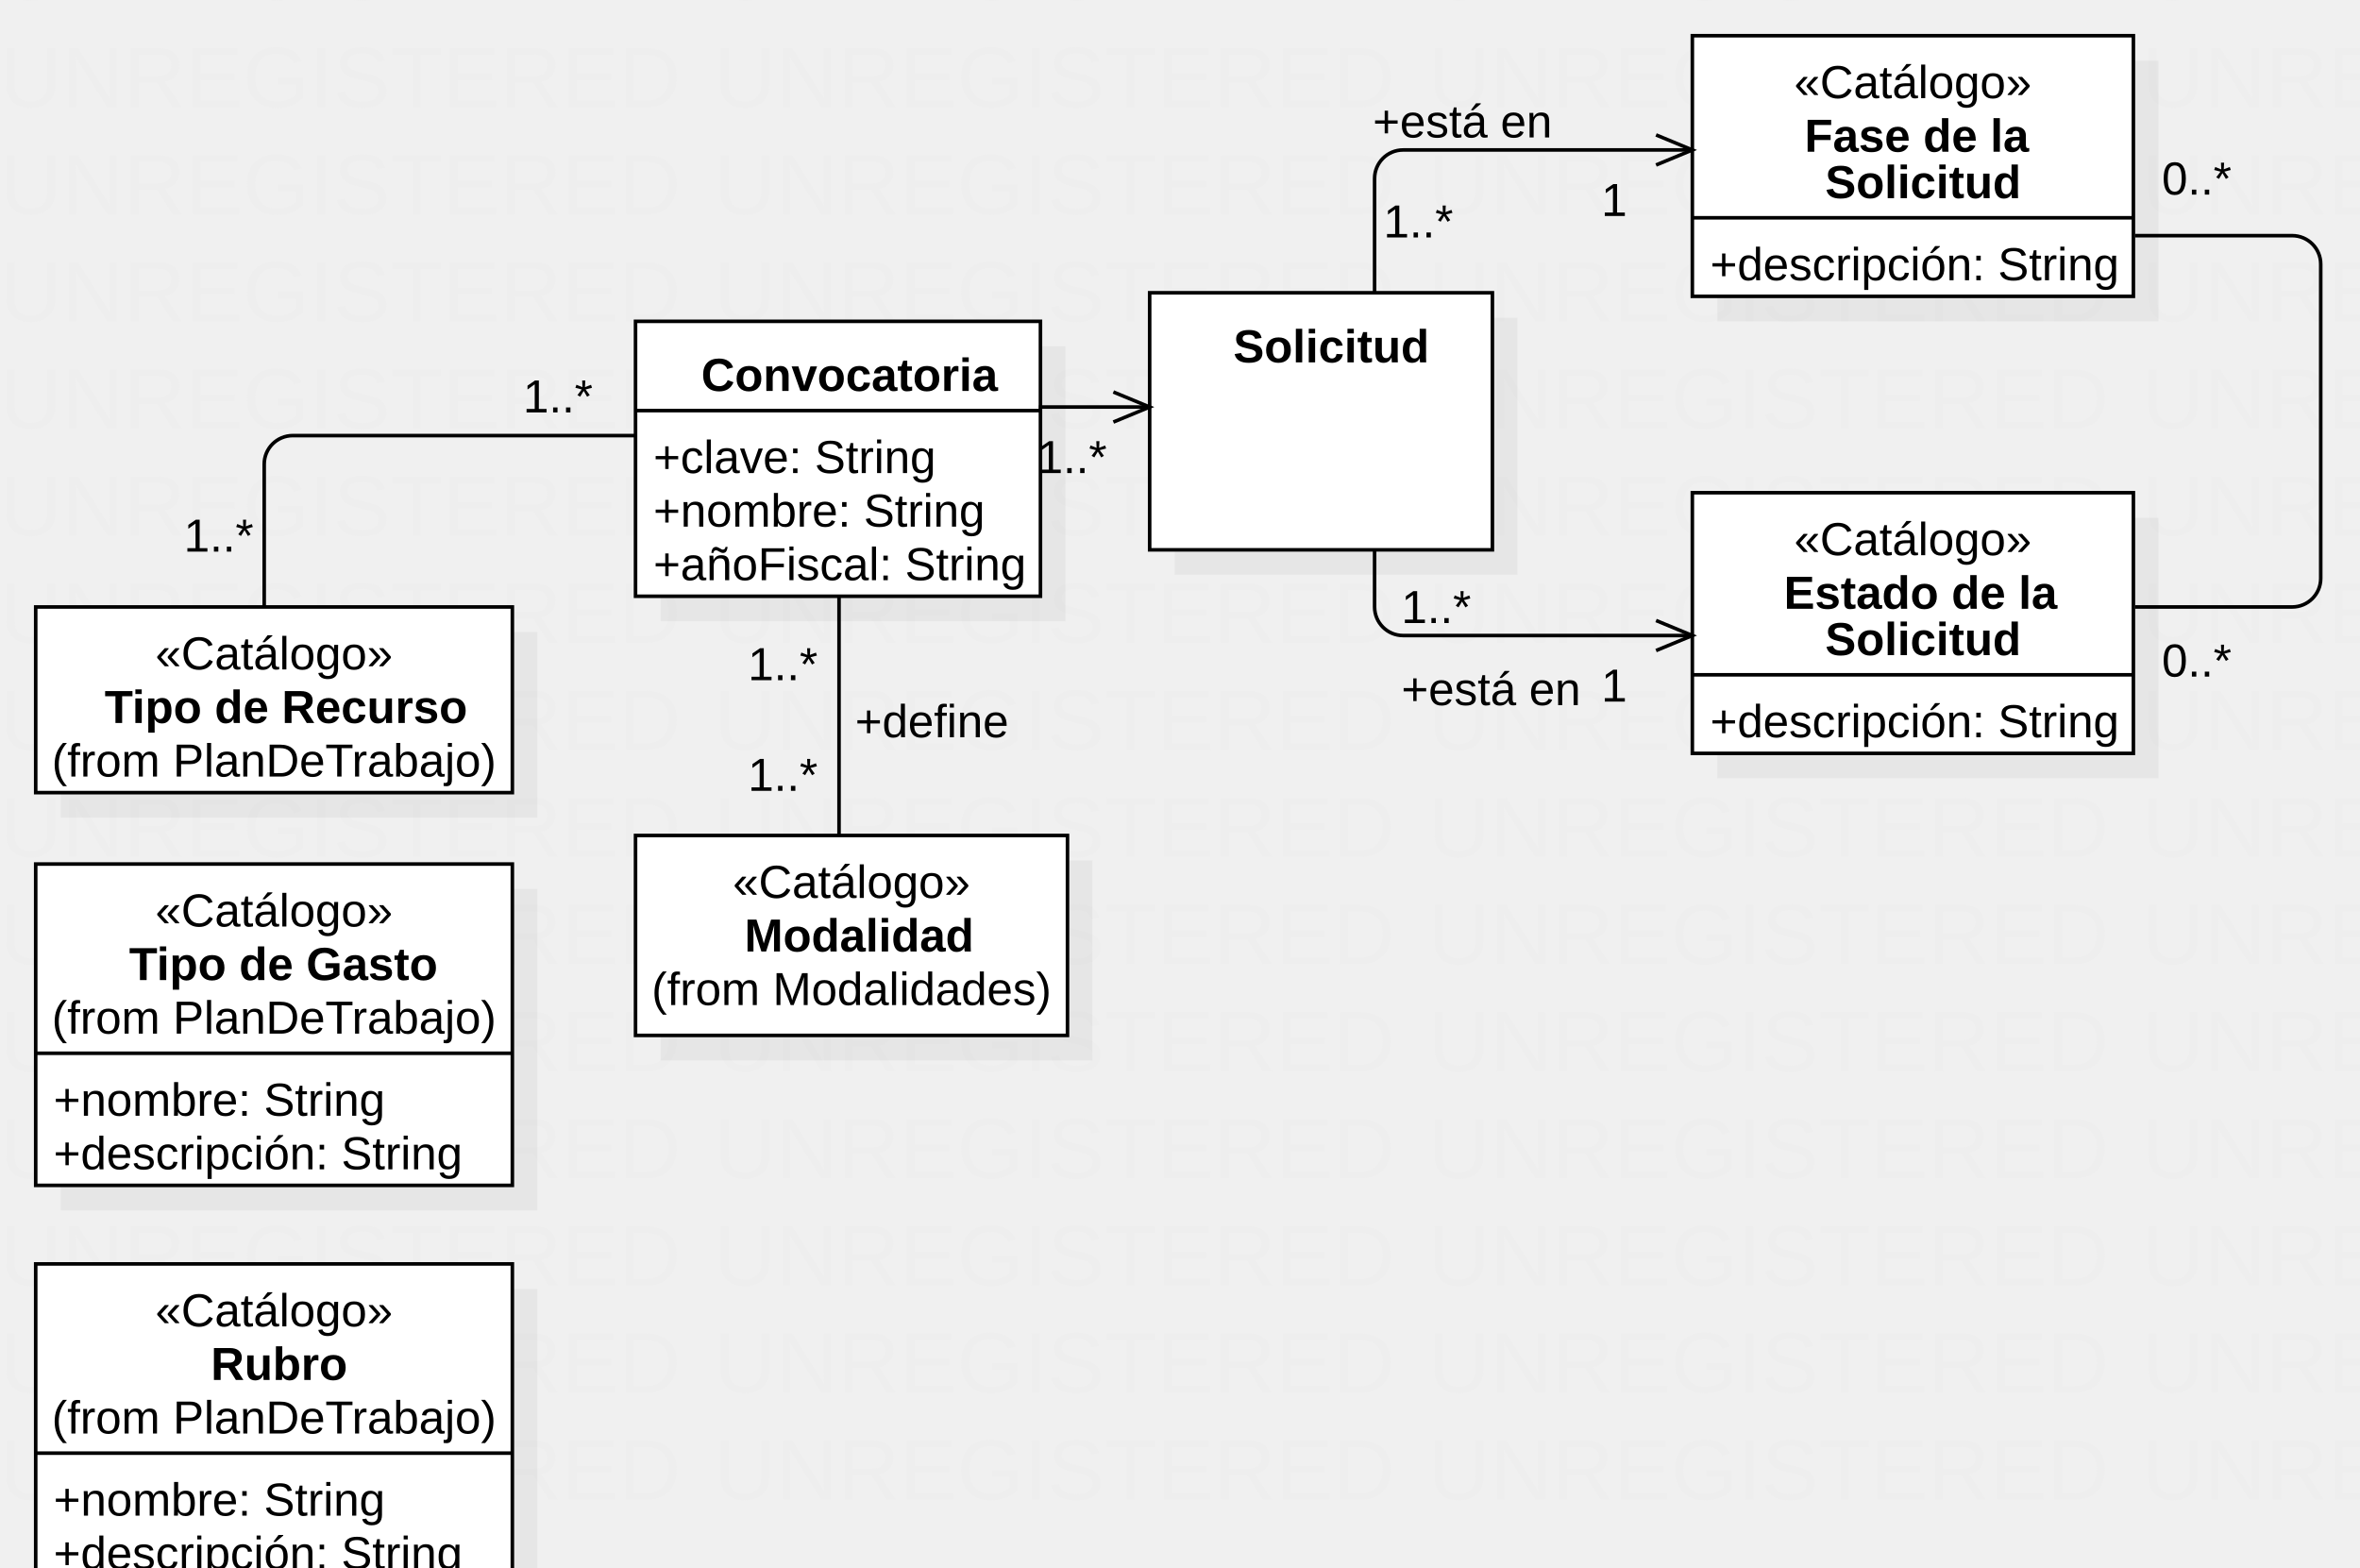
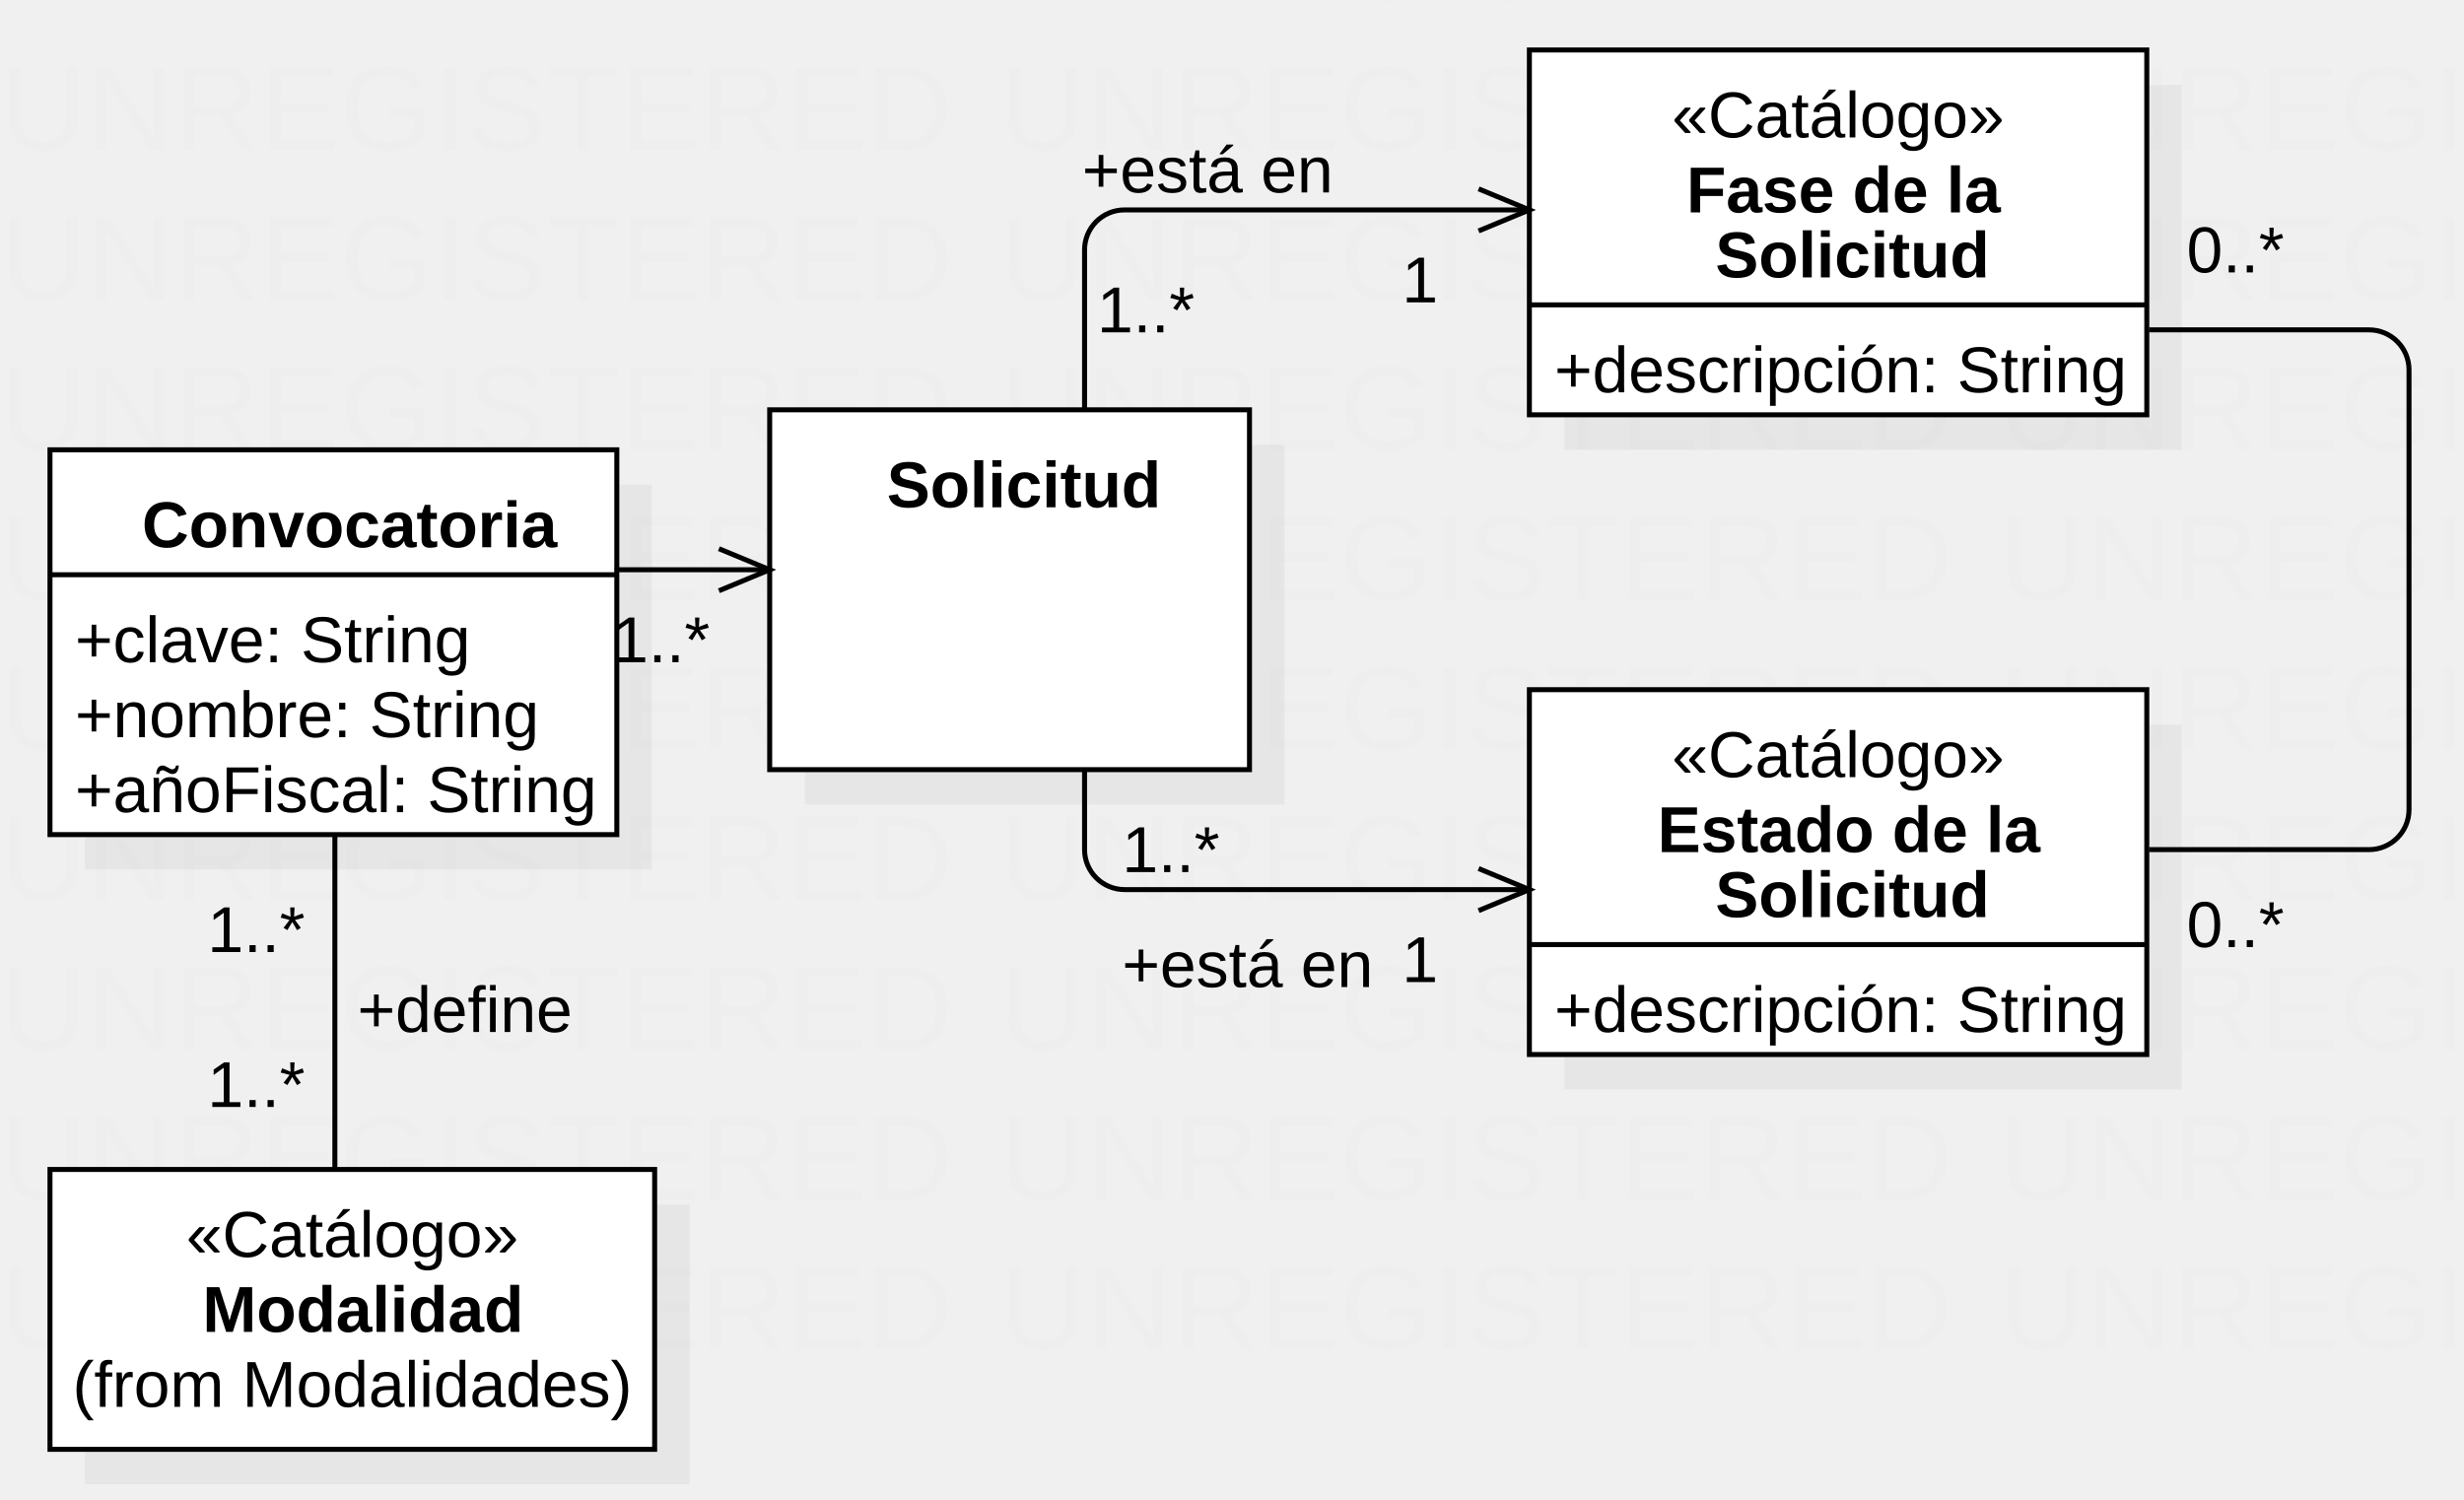
- <svg xmlns="http://www.w3.org/2000/svg" version="1.1" width="661" height="439">
+ <svg xmlns="http://www.w3.org/2000/svg" version="1.1" width="493" height="300">
  <defs />
  <g>
    <text fill="#eeeeee" stroke="none" font-family="Arial" font-size="24px" font-style="normal" font-weight="normal" text-decoration="none" x="0" y="0">UNREGISTERED</text>
    <text fill="#eeeeee" stroke="none" font-family="Arial" font-size="24px" font-style="normal" font-weight="normal" text-decoration="none" x="0" y="30">UNREGISTERED</text>
    <text fill="#eeeeee" stroke="none" font-family="Arial" font-size="24px" font-style="normal" font-weight="normal" text-decoration="none" x="0" y="60">UNREGISTERED</text>
    <text fill="#eeeeee" stroke="none" font-family="Arial" font-size="24px" font-style="normal" font-weight="normal" text-decoration="none" x="0" y="90">UNREGISTERED</text>
    <text fill="#eeeeee" stroke="none" font-family="Arial" font-size="24px" font-style="normal" font-weight="normal" text-decoration="none" x="0" y="120">UNREGISTERED</text>
    <text fill="#eeeeee" stroke="none" font-family="Arial" font-size="24px" font-style="normal" font-weight="normal" text-decoration="none" x="0" y="150">UNREGISTERED</text>
    <text fill="#eeeeee" stroke="none" font-family="Arial" font-size="24px" font-style="normal" font-weight="normal" text-decoration="none" x="0" y="180">UNREGISTERED</text>
    <text fill="#eeeeee" stroke="none" font-family="Arial" font-size="24px" font-style="normal" font-weight="normal" text-decoration="none" x="0" y="210">UNREGISTERED</text>
    <text fill="#eeeeee" stroke="none" font-family="Arial" font-size="24px" font-style="normal" font-weight="normal" text-decoration="none" x="0" y="240">UNREGISTERED</text>
    <text fill="#eeeeee" stroke="none" font-family="Arial" font-size="24px" font-style="normal" font-weight="normal" text-decoration="none" x="0" y="270">UNREGISTERED</text>
-     <text fill="#eeeeee" stroke="none" font-family="Arial" font-size="24px" font-style="normal" font-weight="normal" text-decoration="none" x="0" y="300">UNREGISTERED</text>
-     <text fill="#eeeeee" stroke="none" font-family="Arial" font-size="24px" font-style="normal" font-weight="normal" text-decoration="none" x="0" y="330">UNREGISTERED</text>
-     <text fill="#eeeeee" stroke="none" font-family="Arial" font-size="24px" font-style="normal" font-weight="normal" text-decoration="none" x="0" y="360">UNREGISTERED</text>
-     <text fill="#eeeeee" stroke="none" font-family="Arial" font-size="24px" font-style="normal" font-weight="normal" text-decoration="none" x="0" y="390">UNREGISTERED</text>
-     <text fill="#eeeeee" stroke="none" font-family="Arial" font-size="24px" font-style="normal" font-weight="normal" text-decoration="none" x="0" y="420">UNREGISTERED</text>
    <text fill="#eeeeee" stroke="none" font-family="Arial" font-size="24px" font-style="normal" font-weight="normal" text-decoration="none" x="200" y="0">UNREGISTERED</text>
    <text fill="#eeeeee" stroke="none" font-family="Arial" font-size="24px" font-style="normal" font-weight="normal" text-decoration="none" x="200" y="30">UNREGISTERED</text>
    <text fill="#eeeeee" stroke="none" font-family="Arial" font-size="24px" font-style="normal" font-weight="normal" text-decoration="none" x="200" y="60">UNREGISTERED</text>
    <text fill="#eeeeee" stroke="none" font-family="Arial" font-size="24px" font-style="normal" font-weight="normal" text-decoration="none" x="200" y="90">UNREGISTERED</text>
    <text fill="#eeeeee" stroke="none" font-family="Arial" font-size="24px" font-style="normal" font-weight="normal" text-decoration="none" x="200" y="120">UNREGISTERED</text>
    <text fill="#eeeeee" stroke="none" font-family="Arial" font-size="24px" font-style="normal" font-weight="normal" text-decoration="none" x="200" y="150">UNREGISTERED</text>
    <text fill="#eeeeee" stroke="none" font-family="Arial" font-size="24px" font-style="normal" font-weight="normal" text-decoration="none" x="200" y="180">UNREGISTERED</text>
    <text fill="#eeeeee" stroke="none" font-family="Arial" font-size="24px" font-style="normal" font-weight="normal" text-decoration="none" x="200" y="210">UNREGISTERED</text>
    <text fill="#eeeeee" stroke="none" font-family="Arial" font-size="24px" font-style="normal" font-weight="normal" text-decoration="none" x="200" y="240">UNREGISTERED</text>
    <text fill="#eeeeee" stroke="none" font-family="Arial" font-size="24px" font-style="normal" font-weight="normal" text-decoration="none" x="200" y="270">UNREGISTERED</text>
-     <text fill="#eeeeee" stroke="none" font-family="Arial" font-size="24px" font-style="normal" font-weight="normal" text-decoration="none" x="200" y="300">UNREGISTERED</text>
-     <text fill="#eeeeee" stroke="none" font-family="Arial" font-size="24px" font-style="normal" font-weight="normal" text-decoration="none" x="200" y="330">UNREGISTERED</text>
-     <text fill="#eeeeee" stroke="none" font-family="Arial" font-size="24px" font-style="normal" font-weight="normal" text-decoration="none" x="200" y="360">UNREGISTERED</text>
-     <text fill="#eeeeee" stroke="none" font-family="Arial" font-size="24px" font-style="normal" font-weight="normal" text-decoration="none" x="200" y="390">UNREGISTERED</text>
-     <text fill="#eeeeee" stroke="none" font-family="Arial" font-size="24px" font-style="normal" font-weight="normal" text-decoration="none" x="200" y="420">UNREGISTERED</text>
    <text fill="#eeeeee" stroke="none" font-family="Arial" font-size="24px" font-style="normal" font-weight="normal" text-decoration="none" x="400" y="0">UNREGISTERED</text>
    <text fill="#eeeeee" stroke="none" font-family="Arial" font-size="24px" font-style="normal" font-weight="normal" text-decoration="none" x="400" y="30">UNREGISTERED</text>
    <text fill="#eeeeee" stroke="none" font-family="Arial" font-size="24px" font-style="normal" font-weight="normal" text-decoration="none" x="400" y="60">UNREGISTERED</text>
    <text fill="#eeeeee" stroke="none" font-family="Arial" font-size="24px" font-style="normal" font-weight="normal" text-decoration="none" x="400" y="90">UNREGISTERED</text>
    <text fill="#eeeeee" stroke="none" font-family="Arial" font-size="24px" font-style="normal" font-weight="normal" text-decoration="none" x="400" y="120">UNREGISTERED</text>
    <text fill="#eeeeee" stroke="none" font-family="Arial" font-size="24px" font-style="normal" font-weight="normal" text-decoration="none" x="400" y="150">UNREGISTERED</text>
    <text fill="#eeeeee" stroke="none" font-family="Arial" font-size="24px" font-style="normal" font-weight="normal" text-decoration="none" x="400" y="180">UNREGISTERED</text>
    <text fill="#eeeeee" stroke="none" font-family="Arial" font-size="24px" font-style="normal" font-weight="normal" text-decoration="none" x="400" y="210">UNREGISTERED</text>
    <text fill="#eeeeee" stroke="none" font-family="Arial" font-size="24px" font-style="normal" font-weight="normal" text-decoration="none" x="400" y="240">UNREGISTERED</text>
    <text fill="#eeeeee" stroke="none" font-family="Arial" font-size="24px" font-style="normal" font-weight="normal" text-decoration="none" x="400" y="270">UNREGISTERED</text>
-     <text fill="#eeeeee" stroke="none" font-family="Arial" font-size="24px" font-style="normal" font-weight="normal" text-decoration="none" x="400" y="300">UNREGISTERED</text>
-     <text fill="#eeeeee" stroke="none" font-family="Arial" font-size="24px" font-style="normal" font-weight="normal" text-decoration="none" x="400" y="330">UNREGISTERED</text>
-     <text fill="#eeeeee" stroke="none" font-family="Arial" font-size="24px" font-style="normal" font-weight="normal" text-decoration="none" x="400" y="360">UNREGISTERED</text>
-     <text fill="#eeeeee" stroke="none" font-family="Arial" font-size="24px" font-style="normal" font-weight="normal" text-decoration="none" x="400" y="390">UNREGISTERED</text>
-     <text fill="#eeeeee" stroke="none" font-family="Arial" font-size="24px" font-style="normal" font-weight="normal" text-decoration="none" x="400" y="420">UNREGISTERED</text>
-     <text fill="#eeeeee" stroke="none" font-family="Arial" font-size="24px" font-style="normal" font-weight="normal" text-decoration="none" x="600" y="0">UNREGISTERED</text>
-     <text fill="#eeeeee" stroke="none" font-family="Arial" font-size="24px" font-style="normal" font-weight="normal" text-decoration="none" x="600" y="30">UNREGISTERED</text>
-     <text fill="#eeeeee" stroke="none" font-family="Arial" font-size="24px" font-style="normal" font-weight="normal" text-decoration="none" x="600" y="60">UNREGISTERED</text>
-     <text fill="#eeeeee" stroke="none" font-family="Arial" font-size="24px" font-style="normal" font-weight="normal" text-decoration="none" x="600" y="90">UNREGISTERED</text>
-     <text fill="#eeeeee" stroke="none" font-family="Arial" font-size="24px" font-style="normal" font-weight="normal" text-decoration="none" x="600" y="120">UNREGISTERED</text>
-     <text fill="#eeeeee" stroke="none" font-family="Arial" font-size="24px" font-style="normal" font-weight="normal" text-decoration="none" x="600" y="150">UNREGISTERED</text>
-     <text fill="#eeeeee" stroke="none" font-family="Arial" font-size="24px" font-style="normal" font-weight="normal" text-decoration="none" x="600" y="180">UNREGISTERED</text>
-     <text fill="#eeeeee" stroke="none" font-family="Arial" font-size="24px" font-style="normal" font-weight="normal" text-decoration="none" x="600" y="210">UNREGISTERED</text>
-     <text fill="#eeeeee" stroke="none" font-family="Arial" font-size="24px" font-style="normal" font-weight="normal" text-decoration="none" x="600" y="240">UNREGISTERED</text>
-     <text fill="#eeeeee" stroke="none" font-family="Arial" font-size="24px" font-style="normal" font-weight="normal" text-decoration="none" x="600" y="270">UNREGISTERED</text>
-     <text fill="#eeeeee" stroke="none" font-family="Arial" font-size="24px" font-style="normal" font-weight="normal" text-decoration="none" x="600" y="300">UNREGISTERED</text>
-     <text fill="#eeeeee" stroke="none" font-family="Arial" font-size="24px" font-style="normal" font-weight="normal" text-decoration="none" x="600" y="330">UNREGISTERED</text>
-     <text fill="#eeeeee" stroke="none" font-family="Arial" font-size="24px" font-style="normal" font-weight="normal" text-decoration="none" x="600" y="360">UNREGISTERED</text>
-     <text fill="#eeeeee" stroke="none" font-family="Arial" font-size="24px" font-style="normal" font-weight="normal" text-decoration="none" x="600" y="390">UNREGISTERED</text>
-     <text fill="#eeeeee" stroke="none" font-family="Arial" font-size="24px" font-style="normal" font-weight="normal" text-decoration="none" x="600" y="420">UNREGISTERED</text>
-     <g transform="translate(-46,-54) scale(1,1)">
-       <rect fill="#C0C0C0" stroke="none" x="375" y="143" width="96" height="72" opacity="0.2" />
-     </g>
-     <g transform="translate(-46,-54) scale(1,1)">
-       <rect fill="#ffffff" stroke="none" x="368" y="136" width="96" height="72" />
-     </g>
-     <g transform="translate(-46,-54) scale(1,1)">
-       <path fill="none" stroke="#000000" d="M 368 136 L 464 136 L 464 208 L 368 208 L 368 136 Z Z" stroke-miterlimit="10" />
-     </g>
-     <g transform="translate(-46,-54) scale(1,1)">
-       <g>
-         <path fill="none" stroke="none" />
-         <text fill="#000000" stroke="none" font-family="Arial" font-size="13px" font-style="normal" font-weight="bold" text-decoration="none" x="391.431" y="155.5">Solicitud</text>
-       </g>
-     </g>
-     <g transform="translate(-46,-54) scale(1,1)">
-       <rect fill="#C0C0C0" stroke="none" x="527" y="71" width="123.531" height="73" opacity="0.2" />
-     </g>
-     <g transform="translate(-46,-54) scale(1,1)">
-       <rect fill="#ffffff" stroke="none" x="520" y="64" width="123.531" height="73" />
-     </g>
-     <g transform="translate(-46,-54) scale(1,1)">
-       <path fill="none" stroke="#000000" d="M 520 64 L 643.531 64 L 643.531 137 L 520 137 L 520 64 Z Z" stroke-miterlimit="10" />
-     </g>
-     <g transform="translate(-46,-54) scale(1,1)">
-       <path fill="none" stroke="#000000" d="M 520 115 L 643.531 115" stroke-miterlimit="10" />
-     </g>
-     <g transform="translate(-46,-54) scale(1,1)">
-       <g>
-         <path fill="none" stroke="none" />
-         <text fill="#000000" stroke="none" font-family="Arial" font-size="13px" font-style="normal" font-weight="normal" text-decoration="none" x="548.516" y="81.5">«Catálogo»</text>
-       </g>
-     </g>
-     <g transform="translate(-46,-54) scale(1,1)">
-       <g>
-         <path fill="none" stroke="none" />
-         <text fill="#000000" stroke="none" font-family="Arial" font-size="13px" font-style="normal" font-weight="bold" text-decoration="none" x="551.414" y="96.5">Fase de la</text>
-         <text fill="#000000" stroke="none" font-family="Arial" font-size="13px" font-style="normal" font-weight="bold" text-decoration="none" x="557.197" y="109.5">Solicitud</text>
-       </g>
-     </g>
-     <g transform="translate(-46,-54) scale(1,1)">
-       <g>
-         <path fill="none" stroke="none" />
-         <text fill="#000000" stroke="none" font-family="Arial" font-size="13px" font-style="normal" font-weight="normal" text-decoration="none" x="525" y="132.5">+descripción: String</text>
-       </g>
-     </g>
-     <g transform="translate(-46,-54) scale(1,1)">
-       <rect fill="#C0C0C0" stroke="none" x="527" y="199" width="123.531" height="73" opacity="0.2" />
-     </g>
-     <g transform="translate(-46,-54) scale(1,1)">
-       <rect fill="#ffffff" stroke="none" x="520" y="192" width="123.531" height="73" />
-     </g>
-     <g transform="translate(-46,-54) scale(1,1)">
-       <path fill="none" stroke="#000000" d="M 520 192 L 643.531 192 L 643.531 265 L 520 265 L 520 192 Z Z" stroke-miterlimit="10" />
-     </g>
-     <g transform="translate(-46,-54) scale(1,1)">
-       <path fill="none" stroke="#000000" d="M 520 243 L 643.531 243" stroke-miterlimit="10" />
-     </g>
-     <g transform="translate(-46,-54) scale(1,1)">
-       <g>
-         <path fill="none" stroke="none" />
-         <text fill="#000000" stroke="none" font-family="Arial" font-size="13px" font-style="normal" font-weight="normal" text-decoration="none" x="548.516" y="209.5">«Catálogo»</text>
-       </g>
-     </g>
-     <g transform="translate(-46,-54) scale(1,1)">
-       <g>
-         <path fill="none" stroke="none" />
-         <text fill="#000000" stroke="none" font-family="Arial" font-size="13px" font-style="normal" font-weight="bold" text-decoration="none" x="545.628" y="224.5">Estado de la</text>
-         <text fill="#000000" stroke="none" font-family="Arial" font-size="13px" font-style="normal" font-weight="bold" text-decoration="none" x="557.197" y="237.5">Solicitud</text>
-       </g>
-     </g>
-     <g transform="translate(-46,-54) scale(1,1)">
-       <g>
-         <path fill="none" stroke="none" />
-         <text fill="#000000" stroke="none" font-family="Arial" font-size="13px" font-style="normal" font-weight="normal" text-decoration="none" x="525" y="260.5">+descripción: String</text>
-       </g>
-     </g>
-     <g transform="translate(-46,-54) scale(1,1)">
-       <rect fill="#C0C0C0" stroke="none" x="231" y="151" width="113.413" height="77" opacity="0.2" />
-     </g>
-     <g transform="translate(-46,-54) scale(1,1)">
-       <rect fill="#ffffff" stroke="none" x="224" y="144" width="113.413" height="77" />
-     </g>
-     <g transform="translate(-46,-54) scale(1,1)">
-       <path fill="none" stroke="#000000" d="M 224 144 L 337.413 144 L 337.413 221 L 224 221 L 224 144 Z Z" stroke-miterlimit="10" />
-     </g>
-     <g transform="translate(-46,-54) scale(1,1)">
-       <path fill="none" stroke="#000000" d="M 224 169 L 337.413 169" stroke-miterlimit="10" />
-     </g>
-     <g transform="translate(-46,-54) scale(1,1)">
-       <g>
-         <path fill="none" stroke="none" />
-         <text fill="#000000" stroke="none" font-family="Arial" font-size="13px" font-style="normal" font-weight="bold" text-decoration="none" x="242.408" y="163.5">Convocatoria</text>
-       </g>
-     </g>
-     <g transform="translate(-46,-54) scale(1,1)">
-       <g>
-         <path fill="none" stroke="none" />
-         <text fill="#000000" stroke="none" font-family="Arial" font-size="13px" font-style="normal" font-weight="normal" text-decoration="none" x="229" y="186.5">+clave: String</text>
-       </g>
-     </g>
-     <g transform="translate(-46,-54) scale(1,1)">
-       <g>
-         <path fill="none" stroke="none" />
-         <text fill="#000000" stroke="none" font-family="Arial" font-size="13px" font-style="normal" font-weight="normal" text-decoration="none" x="229" y="201.5">+nombre: String</text>
-       </g>
-     </g>
-     <g transform="translate(-46,-54) scale(1,1)">
-       <g>
-         <path fill="none" stroke="none" />
-         <text fill="#000000" stroke="none" font-family="Arial" font-size="13px" font-style="normal" font-weight="normal" text-decoration="none" x="229" y="216.5">+añoFiscal: String</text>
-       </g>
-     </g>
-     <g transform="translate(-46,-54) scale(1,1)">
-       <path fill="none" stroke="#000000" d="M 337 168 L 368 168" stroke-miterlimit="10" />
-     </g>
-     <g transform="translate(-46,-54) scale(1,1)">
-       <path fill="none" stroke="#000000" d="M 357.837 172.21 L 368 168 L 357.837 163.79" stroke-miterlimit="10" />
-     </g>
-     <g transform="translate(-46,-54) scale(1,1)">
-       <g>
-         <path fill="none" stroke="none" />
-         <text fill="#000000" stroke="none" font-family="Arial" font-size="13px" font-style="normal" font-weight="normal" text-decoration="none" x="336.5" y="186.5">1..*</text>
-       </g>
-     </g>
-     <g transform="translate(-46,-54) scale(1,1)">
-       <path fill="none" stroke="#000000" d="M 431 136 L 431 104 M 431 104 A 8 8 0 0 1 439 96 L 520 96" stroke-miterlimit="10" />
-     </g>
-     <g transform="translate(-46,-54) scale(1,1)">
-       <path fill="none" stroke="#000000" d="M 509.837 100.21 L 520 96 L 509.837 91.79" stroke-miterlimit="10" />
-     </g>
-     <g transform="translate(-46,-54) scale(1,1)">
-       <g>
-         <path fill="none" stroke="none" />
-         <text fill="#000000" stroke="none" font-family="Arial" font-size="13px" font-style="normal" font-weight="normal" text-decoration="none" x="430.5" y="92.5">+está en</text>
-       </g>
-     </g>
-     <g transform="translate(-46,-54) scale(1,1)">
-       <g>
-         <path fill="none" stroke="none" />
-         <text fill="#000000" stroke="none" font-family="Arial" font-size="13px" font-style="normal" font-weight="normal" text-decoration="none" x="433.5" y="120.5">1..*</text>
-       </g>
-     </g>
-     <g transform="translate(-46,-54) scale(1,1)">
-       <g>
-         <path fill="none" stroke="none" />
-         <text fill="#000000" stroke="none" font-family="Arial" font-size="13px" font-style="normal" font-weight="normal" text-decoration="none" x="494.5" y="114.5">1</text>
-       </g>
-     </g>
-     <g transform="translate(-46,-54) scale(1,1)">
-       <path fill="none" stroke="#000000" d="M 431 208 L 431 224 M 431 224 A 8 8 0 0 0 439 232 L 520 232" stroke-miterlimit="10" />
-     </g>
-     <g transform="translate(-46,-54) scale(1,1)">
-       <path fill="none" stroke="#000000" d="M 509.837 236.21 L 520 232 L 509.837 227.79" stroke-miterlimit="10" />
-     </g>
-     <g transform="translate(-46,-54) scale(1,1)">
-       <g>
-         <path fill="none" stroke="none" />
-         <text fill="#000000" stroke="none" font-family="Arial" font-size="13px" font-style="normal" font-weight="normal" text-decoration="none" x="438.5" y="251.5">+está en</text>
-       </g>
-     </g>
-     <g transform="translate(-46,-54) scale(1,1)">
-       <g>
-         <path fill="none" stroke="none" />
-         <text fill="#000000" stroke="none" font-family="Arial" font-size="13px" font-style="normal" font-weight="normal" text-decoration="none" x="438.5" y="228.5">1..*</text>
-       </g>
-     </g>
-     <g transform="translate(-46,-54) scale(1,1)">
-       <g>
-         <path fill="none" stroke="none" />
-         <text fill="#000000" stroke="none" font-family="Arial" font-size="13px" font-style="normal" font-weight="normal" text-decoration="none" x="494.5" y="250.5">1</text>
-       </g>
-     </g>
-     <g transform="translate(-46,-54) scale(1,1)">
-       <path fill="none" stroke="#000000" d="M 644 120 L 688 120 M 688 120 A 8 8 0 0 1 696 128 L 696 216 M 696 216 A 8 8 0 0 1 688 224 L 644 224" stroke-miterlimit="10" />
-     </g>
-     <g transform="translate(-46,-54) scale(1,1)">
-       <g>
-         <path fill="none" stroke="none" />
-         <text fill="#000000" stroke="none" font-family="Arial" font-size="13px" font-style="normal" font-weight="normal" text-decoration="none" x="651.5" y="108.5">0..*</text>
-       </g>
-     </g>
-     <g transform="translate(-46,-54) scale(1,1)">
-       <g>
-         <path fill="none" stroke="none" />
-         <text fill="#000000" stroke="none" font-family="Arial" font-size="13px" font-style="normal" font-weight="normal" text-decoration="none" x="651.5" y="243.5">0..*</text>
-       </g>
-     </g>
-     <g transform="translate(-46,-54) scale(1,1)">
-       <rect fill="#C0C0C0" stroke="none" x="231" y="295" width="120.985" height="56" opacity="0.2" />
-     </g>
-     <g transform="translate(-46,-54) scale(1,1)">
-       <rect fill="#ffffff" stroke="none" x="224" y="288" width="120.985" height="56" />
-     </g>
-     <g transform="translate(-46,-54) scale(1,1)">
-       <path fill="none" stroke="#000000" d="M 224 288 L 344.985 288 L 344.985 344 L 224 344 L 224 288 Z Z" stroke-miterlimit="10" />
-     </g>
-     <g transform="translate(-46,-54) scale(1,1)">
-       <g>
-         <path fill="none" stroke="none" />
-         <text fill="#000000" stroke="none" font-family="Arial" font-size="13px" font-style="normal" font-weight="normal" text-decoration="none" x="251.244" y="305.5">«Catálogo»</text>
-       </g>
-     </g>
-     <g transform="translate(-46,-54) scale(1,1)">
-       <g>
-         <path fill="none" stroke="none" />
-         <text fill="#000000" stroke="none" font-family="Arial" font-size="13px" font-style="normal" font-weight="bold" text-decoration="none" x="254.5" y="320.5">Modalidad</text>
-       </g>
-     </g>
-     <g transform="translate(-46,-54) scale(1,1)">
-       <g>
-         <path fill="none" stroke="none" />
-         <text fill="#000000" stroke="none" font-family="Arial" font-size="13px" font-style="normal" font-weight="normal" text-decoration="none" x="228.5" y="335.5">(from Modalidades)</text>
-       </g>
-     </g>
-     <g transform="translate(-46,-54) scale(1,1)">
-       <path fill="none" stroke="#000000" d="M 281 221 L 281 288" stroke-miterlimit="10" />
-     </g>
-     <g transform="translate(-46,-54) scale(1,1)">
-       <g>
-         <path fill="none" stroke="none" />
-         <text fill="#000000" stroke="none" font-family="Arial" font-size="13px" font-style="normal" font-weight="normal" text-decoration="none" x="285.5" y="260.5">+define</text>
-       </g>
-     </g>
-     <g transform="translate(-46,-54) scale(1,1)">
-       <g>
-         <path fill="none" stroke="none" />
-         <text fill="#000000" stroke="none" font-family="Arial" font-size="13px" font-style="normal" font-weight="normal" text-decoration="none" x="255.5" y="244.5">1..*</text>
-       </g>
-     </g>
-     <g transform="translate(-46,-54) scale(1,1)">
-       <g>
-         <path fill="none" stroke="none" />
-         <text fill="#000000" stroke="none" font-family="Arial" font-size="13px" font-style="normal" font-weight="normal" text-decoration="none" x="255.5" y="275.5">1..*</text>
-       </g>
-     </g>
-     <g transform="translate(-46,-54) scale(1,1)">
-       <rect fill="#C0C0C0" stroke="none" x="63" y="231" width="133.503" height="52" opacity="0.2" />
-     </g>
-     <g transform="translate(-46,-54) scale(1,1)">
-       <rect fill="#ffffff" stroke="none" x="56" y="224" width="133.503" height="52" />
-     </g>
-     <g transform="translate(-46,-54) scale(1,1)">
-       <path fill="none" stroke="#000000" d="M 56 224 L 189.503 224 L 189.503 276 L 56 276 L 56 224 Z Z" stroke-miterlimit="10" />
-     </g>
-     <g transform="translate(-46,-54) scale(1,1)">
-       <g>
-         <path fill="none" stroke="none" />
-         <text fill="#000000" stroke="none" font-family="Arial" font-size="13px" font-style="normal" font-weight="normal" text-decoration="none" x="89.502" y="241.5">«Catálogo»</text>
-       </g>
-     </g>
-     <g transform="translate(-46,-54) scale(1,1)">
-       <g>
-         <path fill="none" stroke="none" />
-         <text fill="#000000" stroke="none" font-family="Arial" font-size="13px" font-style="normal" font-weight="bold" text-decoration="none" x="75.303" y="256.5">Tipo de Recurso</text>
-       </g>
-     </g>
-     <g transform="translate(-46,-54) scale(1,1)">
-       <g>
-         <path fill="none" stroke="none" />
-         <text fill="#000000" stroke="none" font-family="Arial" font-size="13px" font-style="normal" font-weight="normal" text-decoration="none" x="60.5" y="271.5">(from PlanDeTrabajo)</text>
-       </g>
-     </g>
-     <g transform="translate(-46,-54) scale(1,1)">
-       <rect fill="#C0C0C0" stroke="none" x="63" y="303" width="133.503" height="90" opacity="0.2" />
-     </g>
-     <g transform="translate(-46,-54) scale(1,1)">
-       <rect fill="#ffffff" stroke="none" x="56" y="296" width="133.503" height="90" />
-     </g>
-     <g transform="translate(-46,-54) scale(1,1)">
-       <path fill="none" stroke="#000000" d="M 56 296 L 189.503 296 L 189.503 386 L 56 386 L 56 296 Z Z" stroke-miterlimit="10" />
-     </g>
-     <g transform="translate(-46,-54) scale(1,1)">
-       <path fill="none" stroke="#000000" d="M 56 349 L 189.503 349" stroke-miterlimit="10" />
-     </g>
-     <g transform="translate(-46,-54) scale(1,1)">
-       <g>
-         <path fill="none" stroke="none" />
-         <text fill="#000000" stroke="none" font-family="Arial" font-size="13px" font-style="normal" font-weight="normal" text-decoration="none" x="89.502" y="313.5">«Catálogo»</text>
-       </g>
-     </g>
-     <g transform="translate(-46,-54) scale(1,1)">
-       <g>
-         <path fill="none" stroke="none" />
-         <text fill="#000000" stroke="none" font-family="Arial" font-size="13px" font-style="normal" font-weight="bold" text-decoration="none" x="82.165" y="328.5">Tipo de Gasto</text>
-       </g>
-     </g>
-     <g transform="translate(-46,-54) scale(1,1)">
-       <g>
-         <path fill="none" stroke="none" />
-         <text fill="#000000" stroke="none" font-family="Arial" font-size="13px" font-style="normal" font-weight="normal" text-decoration="none" x="60.5" y="343.5">(from PlanDeTrabajo)</text>
-       </g>
-     </g>
-     <g transform="translate(-46,-54) scale(1,1)">
-       <g>
-         <path fill="none" stroke="none" />
-         <text fill="#000000" stroke="none" font-family="Arial" font-size="13px" font-style="normal" font-weight="normal" text-decoration="none" x="61" y="366.5">+nombre: String</text>
-       </g>
-     </g>
-     <g transform="translate(-46,-54) scale(1,1)">
-       <g>
-         <path fill="none" stroke="none" />
-         <text fill="#000000" stroke="none" font-family="Arial" font-size="13px" font-style="normal" font-weight="normal" text-decoration="none" x="61" y="381.5">+descripción: String</text>
-       </g>
-     </g>
-     <g transform="translate(-46,-54) scale(1,1)">
-       <rect fill="#C0C0C0" stroke="none" x="63" y="415" width="133.503" height="90" opacity="0.2" />
-     </g>
-     <g transform="translate(-46,-54) scale(1,1)">
-       <rect fill="#ffffff" stroke="none" x="56" y="408" width="133.503" height="90" />
-     </g>
-     <g transform="translate(-46,-54) scale(1,1)">
-       <path fill="none" stroke="#000000" d="M 56 408 L 189.503 408 L 189.503 498 L 56 498 L 56 408 Z Z" stroke-miterlimit="10" />
-     </g>
-     <g transform="translate(-46,-54) scale(1,1)">
-       <path fill="none" stroke="#000000" d="M 56 461 L 189.503 461" stroke-miterlimit="10" />
-     </g>
-     <g transform="translate(-46,-54) scale(1,1)">
-       <g>
-         <path fill="none" stroke="none" />
-         <text fill="#000000" stroke="none" font-family="Arial" font-size="13px" font-style="normal" font-weight="normal" text-decoration="none" x="89.502" y="425.5">«Catálogo»</text>
-       </g>
-     </g>
-     <g transform="translate(-46,-54) scale(1,1)">
-       <g>
-         <path fill="none" stroke="none" />
-         <text fill="#000000" stroke="none" font-family="Arial" font-size="13px" font-style="normal" font-weight="bold" text-decoration="none" x="105.048" y="440.5">Rubro</text>
-       </g>
-     </g>
-     <g transform="translate(-46,-54) scale(1,1)">
-       <g>
-         <path fill="none" stroke="none" />
-         <text fill="#000000" stroke="none" font-family="Arial" font-size="13px" font-style="normal" font-weight="normal" text-decoration="none" x="60.5" y="455.5">(from PlanDeTrabajo)</text>
-       </g>
-     </g>
-     <g transform="translate(-46,-54) scale(1,1)">
-       <g>
-         <path fill="none" stroke="none" />
-         <text fill="#000000" stroke="none" font-family="Arial" font-size="13px" font-style="normal" font-weight="normal" text-decoration="none" x="61" y="478.5">+nombre: String</text>
-       </g>
-     </g>
-     <g transform="translate(-46,-54) scale(1,1)">
-       <g>
-         <path fill="none" stroke="none" />
-         <text fill="#000000" stroke="none" font-family="Arial" font-size="13px" font-style="normal" font-weight="normal" text-decoration="none" x="61" y="493.5">+descripción: String</text>
-       </g>
-     </g>
-     <g transform="translate(-46,-54) scale(1,1)">
-       <path fill="none" stroke="#000000" d="M 224 176 L 128 176 M 128 176 A 8 8 0 0 0 120 184 L 120 224" stroke-miterlimit="10" />
-     </g>
-     <g transform="translate(-46,-54) scale(1,1)">
-       <g>
-         <path fill="none" stroke="none" />
-         <text fill="#000000" stroke="none" font-family="Arial" font-size="13px" font-style="normal" font-weight="normal" text-decoration="none" x="192.5" y="169.5">1..*</text>
-       </g>
-     </g>
-     <g transform="translate(-46,-54) scale(1,1)">
-       <g>
-         <path fill="none" stroke="none" />
-         <text fill="#000000" stroke="none" font-family="Arial" font-size="13px" font-style="normal" font-weight="normal" text-decoration="none" x="97.5" y="208.5">1..*</text>
+     <g transform="translate(-126,-54) scale(1,1)">
+       <rect fill="#C0C0C0" stroke="none" x="287" y="143" width="96" height="72" opacity="0.2" />
+     </g>
+     <g transform="translate(-126,-54) scale(1,1)">
+       <rect fill="#ffffff" stroke="none" x="280" y="136" width="96" height="72" />
+     </g>
+     <g transform="translate(-126,-54) scale(1,1)">
+       <path fill="none" stroke="#000000" d="M 280 136 L 376 136 L 376 208 L 280 208 L 280 136 Z Z" stroke-miterlimit="10" />
+     </g>
+     <g transform="translate(-126,-54) scale(1,1)">
+       <g>
+         <path fill="none" stroke="none" />
+         <text fill="#000000" stroke="none" font-family="Arial" font-size="13px" font-style="normal" font-weight="bold" text-decoration="none" x="303.431" y="155.5">Solicitud</text>
+       </g>
+     </g>
+     <g transform="translate(-126,-54) scale(1,1)">
+       <rect fill="#C0C0C0" stroke="none" x="439" y="71" width="123.531" height="73" opacity="0.2" />
+     </g>
+     <g transform="translate(-126,-54) scale(1,1)">
+       <rect fill="#ffffff" stroke="none" x="432" y="64" width="123.531" height="73" />
+     </g>
+     <g transform="translate(-126,-54) scale(1,1)">
+       <path fill="none" stroke="#000000" d="M 432 64 L 555.531 64 L 555.531 137 L 432 137 L 432 64 Z Z" stroke-miterlimit="10" />
+     </g>
+     <g transform="translate(-126,-54) scale(1,1)">
+       <path fill="none" stroke="#000000" d="M 432 115 L 555.531 115" stroke-miterlimit="10" />
+     </g>
+     <g transform="translate(-126,-54) scale(1,1)">
+       <g>
+         <path fill="none" stroke="none" />
+         <text fill="#000000" stroke="none" font-family="Arial" font-size="13px" font-style="normal" font-weight="normal" text-decoration="none" x="460.516" y="81.5">«Catálogo»</text>
+       </g>
+     </g>
+     <g transform="translate(-126,-54) scale(1,1)">
+       <g>
+         <path fill="none" stroke="none" />
+         <text fill="#000000" stroke="none" font-family="Arial" font-size="13px" font-style="normal" font-weight="bold" text-decoration="none" x="463.414" y="96.5">Fase de la</text>
+         <text fill="#000000" stroke="none" font-family="Arial" font-size="13px" font-style="normal" font-weight="bold" text-decoration="none" x="469.197" y="109.5">Solicitud</text>
+       </g>
+     </g>
+     <g transform="translate(-126,-54) scale(1,1)">
+       <g>
+         <path fill="none" stroke="none" />
+         <text fill="#000000" stroke="none" font-family="Arial" font-size="13px" font-style="normal" font-weight="normal" text-decoration="none" x="437" y="132.5">+descripción: String</text>
+       </g>
+     </g>
+     <g transform="translate(-126,-54) scale(1,1)">
+       <rect fill="#C0C0C0" stroke="none" x="439" y="199" width="123.531" height="73" opacity="0.2" />
+     </g>
+     <g transform="translate(-126,-54) scale(1,1)">
+       <rect fill="#ffffff" stroke="none" x="432" y="192" width="123.531" height="73" />
+     </g>
+     <g transform="translate(-126,-54) scale(1,1)">
+       <path fill="none" stroke="#000000" d="M 432 192 L 555.531 192 L 555.531 265 L 432 265 L 432 192 Z Z" stroke-miterlimit="10" />
+     </g>
+     <g transform="translate(-126,-54) scale(1,1)">
+       <path fill="none" stroke="#000000" d="M 432 243 L 555.531 243" stroke-miterlimit="10" />
+     </g>
+     <g transform="translate(-126,-54) scale(1,1)">
+       <g>
+         <path fill="none" stroke="none" />
+         <text fill="#000000" stroke="none" font-family="Arial" font-size="13px" font-style="normal" font-weight="normal" text-decoration="none" x="460.516" y="209.5">«Catálogo»</text>
+       </g>
+     </g>
+     <g transform="translate(-126,-54) scale(1,1)">
+       <g>
+         <path fill="none" stroke="none" />
+         <text fill="#000000" stroke="none" font-family="Arial" font-size="13px" font-style="normal" font-weight="bold" text-decoration="none" x="457.628" y="224.5">Estado de la</text>
+         <text fill="#000000" stroke="none" font-family="Arial" font-size="13px" font-style="normal" font-weight="bold" text-decoration="none" x="469.197" y="237.5">Solicitud</text>
+       </g>
+     </g>
+     <g transform="translate(-126,-54) scale(1,1)">
+       <g>
+         <path fill="none" stroke="none" />
+         <text fill="#000000" stroke="none" font-family="Arial" font-size="13px" font-style="normal" font-weight="normal" text-decoration="none" x="437" y="260.5">+descripción: String</text>
+       </g>
+     </g>
+     <g transform="translate(-126,-54) scale(1,1)">
+       <rect fill="#C0C0C0" stroke="none" x="143" y="151" width="113.413" height="77" opacity="0.2" />
+     </g>
+     <g transform="translate(-126,-54) scale(1,1)">
+       <rect fill="#ffffff" stroke="none" x="136" y="144" width="113.413" height="77" />
+     </g>
+     <g transform="translate(-126,-54) scale(1,1)">
+       <path fill="none" stroke="#000000" d="M 136 144 L 249.413 144 L 249.413 221 L 136 221 L 136 144 Z Z" stroke-miterlimit="10" />
+     </g>
+     <g transform="translate(-126,-54) scale(1,1)">
+       <path fill="none" stroke="#000000" d="M 136 169 L 249.413 169" stroke-miterlimit="10" />
+     </g>
+     <g transform="translate(-126,-54) scale(1,1)">
+       <g>
+         <path fill="none" stroke="none" />
+         <text fill="#000000" stroke="none" font-family="Arial" font-size="13px" font-style="normal" font-weight="bold" text-decoration="none" x="154.408" y="163.5">Convocatoria</text>
+       </g>
+     </g>
+     <g transform="translate(-126,-54) scale(1,1)">
+       <g>
+         <path fill="none" stroke="none" />
+         <text fill="#000000" stroke="none" font-family="Arial" font-size="13px" font-style="normal" font-weight="normal" text-decoration="none" x="141" y="186.5">+clave: String</text>
+       </g>
+     </g>
+     <g transform="translate(-126,-54) scale(1,1)">
+       <g>
+         <path fill="none" stroke="none" />
+         <text fill="#000000" stroke="none" font-family="Arial" font-size="13px" font-style="normal" font-weight="normal" text-decoration="none" x="141" y="201.5">+nombre: String</text>
+       </g>
+     </g>
+     <g transform="translate(-126,-54) scale(1,1)">
+       <g>
+         <path fill="none" stroke="none" />
+         <text fill="#000000" stroke="none" font-family="Arial" font-size="13px" font-style="normal" font-weight="normal" text-decoration="none" x="141" y="216.5">+añoFiscal: String</text>
+       </g>
+     </g>
+     <g transform="translate(-126,-54) scale(1,1)">
+       <path fill="none" stroke="#000000" d="M 249 168 L 280 168" stroke-miterlimit="10" />
+     </g>
+     <g transform="translate(-126,-54) scale(1,1)">
+       <path fill="none" stroke="#000000" d="M 269.837 172.21 L 280 168 L 269.837 163.79" stroke-miterlimit="10" />
+     </g>
+     <g transform="translate(-126,-54) scale(1,1)">
+       <g>
+         <path fill="none" stroke="none" />
+         <text fill="#000000" stroke="none" font-family="Arial" font-size="13px" font-style="normal" font-weight="normal" text-decoration="none" x="248.5" y="186.5">1..*</text>
+       </g>
+     </g>
+     <g transform="translate(-126,-54) scale(1,1)">
+       <path fill="none" stroke="#000000" d="M 343 136 L 343 104 M 343 104 A 8 8 0 0 1 351 96 L 432 96" stroke-miterlimit="10" />
+     </g>
+     <g transform="translate(-126,-54) scale(1,1)">
+       <path fill="none" stroke="#000000" d="M 421.837 100.21 L 432 96 L 421.837 91.79" stroke-miterlimit="10" />
+     </g>
+     <g transform="translate(-126,-54) scale(1,1)">
+       <g>
+         <path fill="none" stroke="none" />
+         <text fill="#000000" stroke="none" font-family="Arial" font-size="13px" font-style="normal" font-weight="normal" text-decoration="none" x="342.5" y="92.5">+está en</text>
+       </g>
+     </g>
+     <g transform="translate(-126,-54) scale(1,1)">
+       <g>
+         <path fill="none" stroke="none" />
+         <text fill="#000000" stroke="none" font-family="Arial" font-size="13px" font-style="normal" font-weight="normal" text-decoration="none" x="345.5" y="120.5">1..*</text>
+       </g>
+     </g>
+     <g transform="translate(-126,-54) scale(1,1)">
+       <g>
+         <path fill="none" stroke="none" />
+         <text fill="#000000" stroke="none" font-family="Arial" font-size="13px" font-style="normal" font-weight="normal" text-decoration="none" x="406.5" y="114.5">1</text>
+       </g>
+     </g>
+     <g transform="translate(-126,-54) scale(1,1)">
+       <path fill="none" stroke="#000000" d="M 343 208 L 343 224 M 343 224 A 8 8 0 0 0 351 232 L 432 232" stroke-miterlimit="10" />
+     </g>
+     <g transform="translate(-126,-54) scale(1,1)">
+       <path fill="none" stroke="#000000" d="M 421.837 236.21 L 432 232 L 421.837 227.79" stroke-miterlimit="10" />
+     </g>
+     <g transform="translate(-126,-54) scale(1,1)">
+       <g>
+         <path fill="none" stroke="none" />
+         <text fill="#000000" stroke="none" font-family="Arial" font-size="13px" font-style="normal" font-weight="normal" text-decoration="none" x="350.5" y="251.5">+está en</text>
+       </g>
+     </g>
+     <g transform="translate(-126,-54) scale(1,1)">
+       <g>
+         <path fill="none" stroke="none" />
+         <text fill="#000000" stroke="none" font-family="Arial" font-size="13px" font-style="normal" font-weight="normal" text-decoration="none" x="350.5" y="228.5">1..*</text>
+       </g>
+     </g>
+     <g transform="translate(-126,-54) scale(1,1)">
+       <g>
+         <path fill="none" stroke="none" />
+         <text fill="#000000" stroke="none" font-family="Arial" font-size="13px" font-style="normal" font-weight="normal" text-decoration="none" x="406.5" y="250.5">1</text>
+       </g>
+     </g>
+     <g transform="translate(-126,-54) scale(1,1)">
+       <path fill="none" stroke="#000000" d="M 556 120 L 600 120 M 600 120 A 8 8 0 0 1 608 128 L 608 216 M 608 216 A 8 8 0 0 1 600 224 L 556 224" stroke-miterlimit="10" />
+     </g>
+     <g transform="translate(-126,-54) scale(1,1)">
+       <g>
+         <path fill="none" stroke="none" />
+         <text fill="#000000" stroke="none" font-family="Arial" font-size="13px" font-style="normal" font-weight="normal" text-decoration="none" x="563.5" y="108.5">0..*</text>
+       </g>
+     </g>
+     <g transform="translate(-126,-54) scale(1,1)">
+       <g>
+         <path fill="none" stroke="none" />
+         <text fill="#000000" stroke="none" font-family="Arial" font-size="13px" font-style="normal" font-weight="normal" text-decoration="none" x="563.5" y="243.5">0..*</text>
+       </g>
+     </g>
+     <g transform="translate(-126,-54) scale(1,1)">
+       <rect fill="#C0C0C0" stroke="none" x="143" y="295" width="120.985" height="56" opacity="0.2" />
+     </g>
+     <g transform="translate(-126,-54) scale(1,1)">
+       <rect fill="#ffffff" stroke="none" x="136" y="288" width="120.985" height="56" />
+     </g>
+     <g transform="translate(-126,-54) scale(1,1)">
+       <path fill="none" stroke="#000000" d="M 136 288 L 256.985 288 L 256.985 344 L 136 344 L 136 288 Z Z" stroke-miterlimit="10" />
+     </g>
+     <g transform="translate(-126,-54) scale(1,1)">
+       <g>
+         <path fill="none" stroke="none" />
+         <text fill="#000000" stroke="none" font-family="Arial" font-size="13px" font-style="normal" font-weight="normal" text-decoration="none" x="163.244" y="305.5">«Catálogo»</text>
+       </g>
+     </g>
+     <g transform="translate(-126,-54) scale(1,1)">
+       <g>
+         <path fill="none" stroke="none" />
+         <text fill="#000000" stroke="none" font-family="Arial" font-size="13px" font-style="normal" font-weight="bold" text-decoration="none" x="166.5" y="320.5">Modalidad</text>
+       </g>
+     </g>
+     <g transform="translate(-126,-54) scale(1,1)">
+       <g>
+         <path fill="none" stroke="none" />
+         <text fill="#000000" stroke="none" font-family="Arial" font-size="13px" font-style="normal" font-weight="normal" text-decoration="none" x="140.5" y="335.5">(from Modalidades)</text>
+       </g>
+     </g>
+     <g transform="translate(-126,-54) scale(1,1)">
+       <path fill="none" stroke="#000000" d="M 193 221 L 193 288" stroke-miterlimit="10" />
+     </g>
+     <g transform="translate(-126,-54) scale(1,1)">
+       <g>
+         <path fill="none" stroke="none" />
+         <text fill="#000000" stroke="none" font-family="Arial" font-size="13px" font-style="normal" font-weight="normal" text-decoration="none" x="197.5" y="260.5">+define</text>
+       </g>
+     </g>
+     <g transform="translate(-126,-54) scale(1,1)">
+       <g>
+         <path fill="none" stroke="none" />
+         <text fill="#000000" stroke="none" font-family="Arial" font-size="13px" font-style="normal" font-weight="normal" text-decoration="none" x="167.5" y="244.5">1..*</text>
+       </g>
+     </g>
+     <g transform="translate(-126,-54) scale(1,1)">
+       <g>
+         <path fill="none" stroke="none" />
+         <text fill="#000000" stroke="none" font-family="Arial" font-size="13px" font-style="normal" font-weight="normal" text-decoration="none" x="167.5" y="275.5">1..*</text>
      </g>
    </g>
  </g>
</svg>
